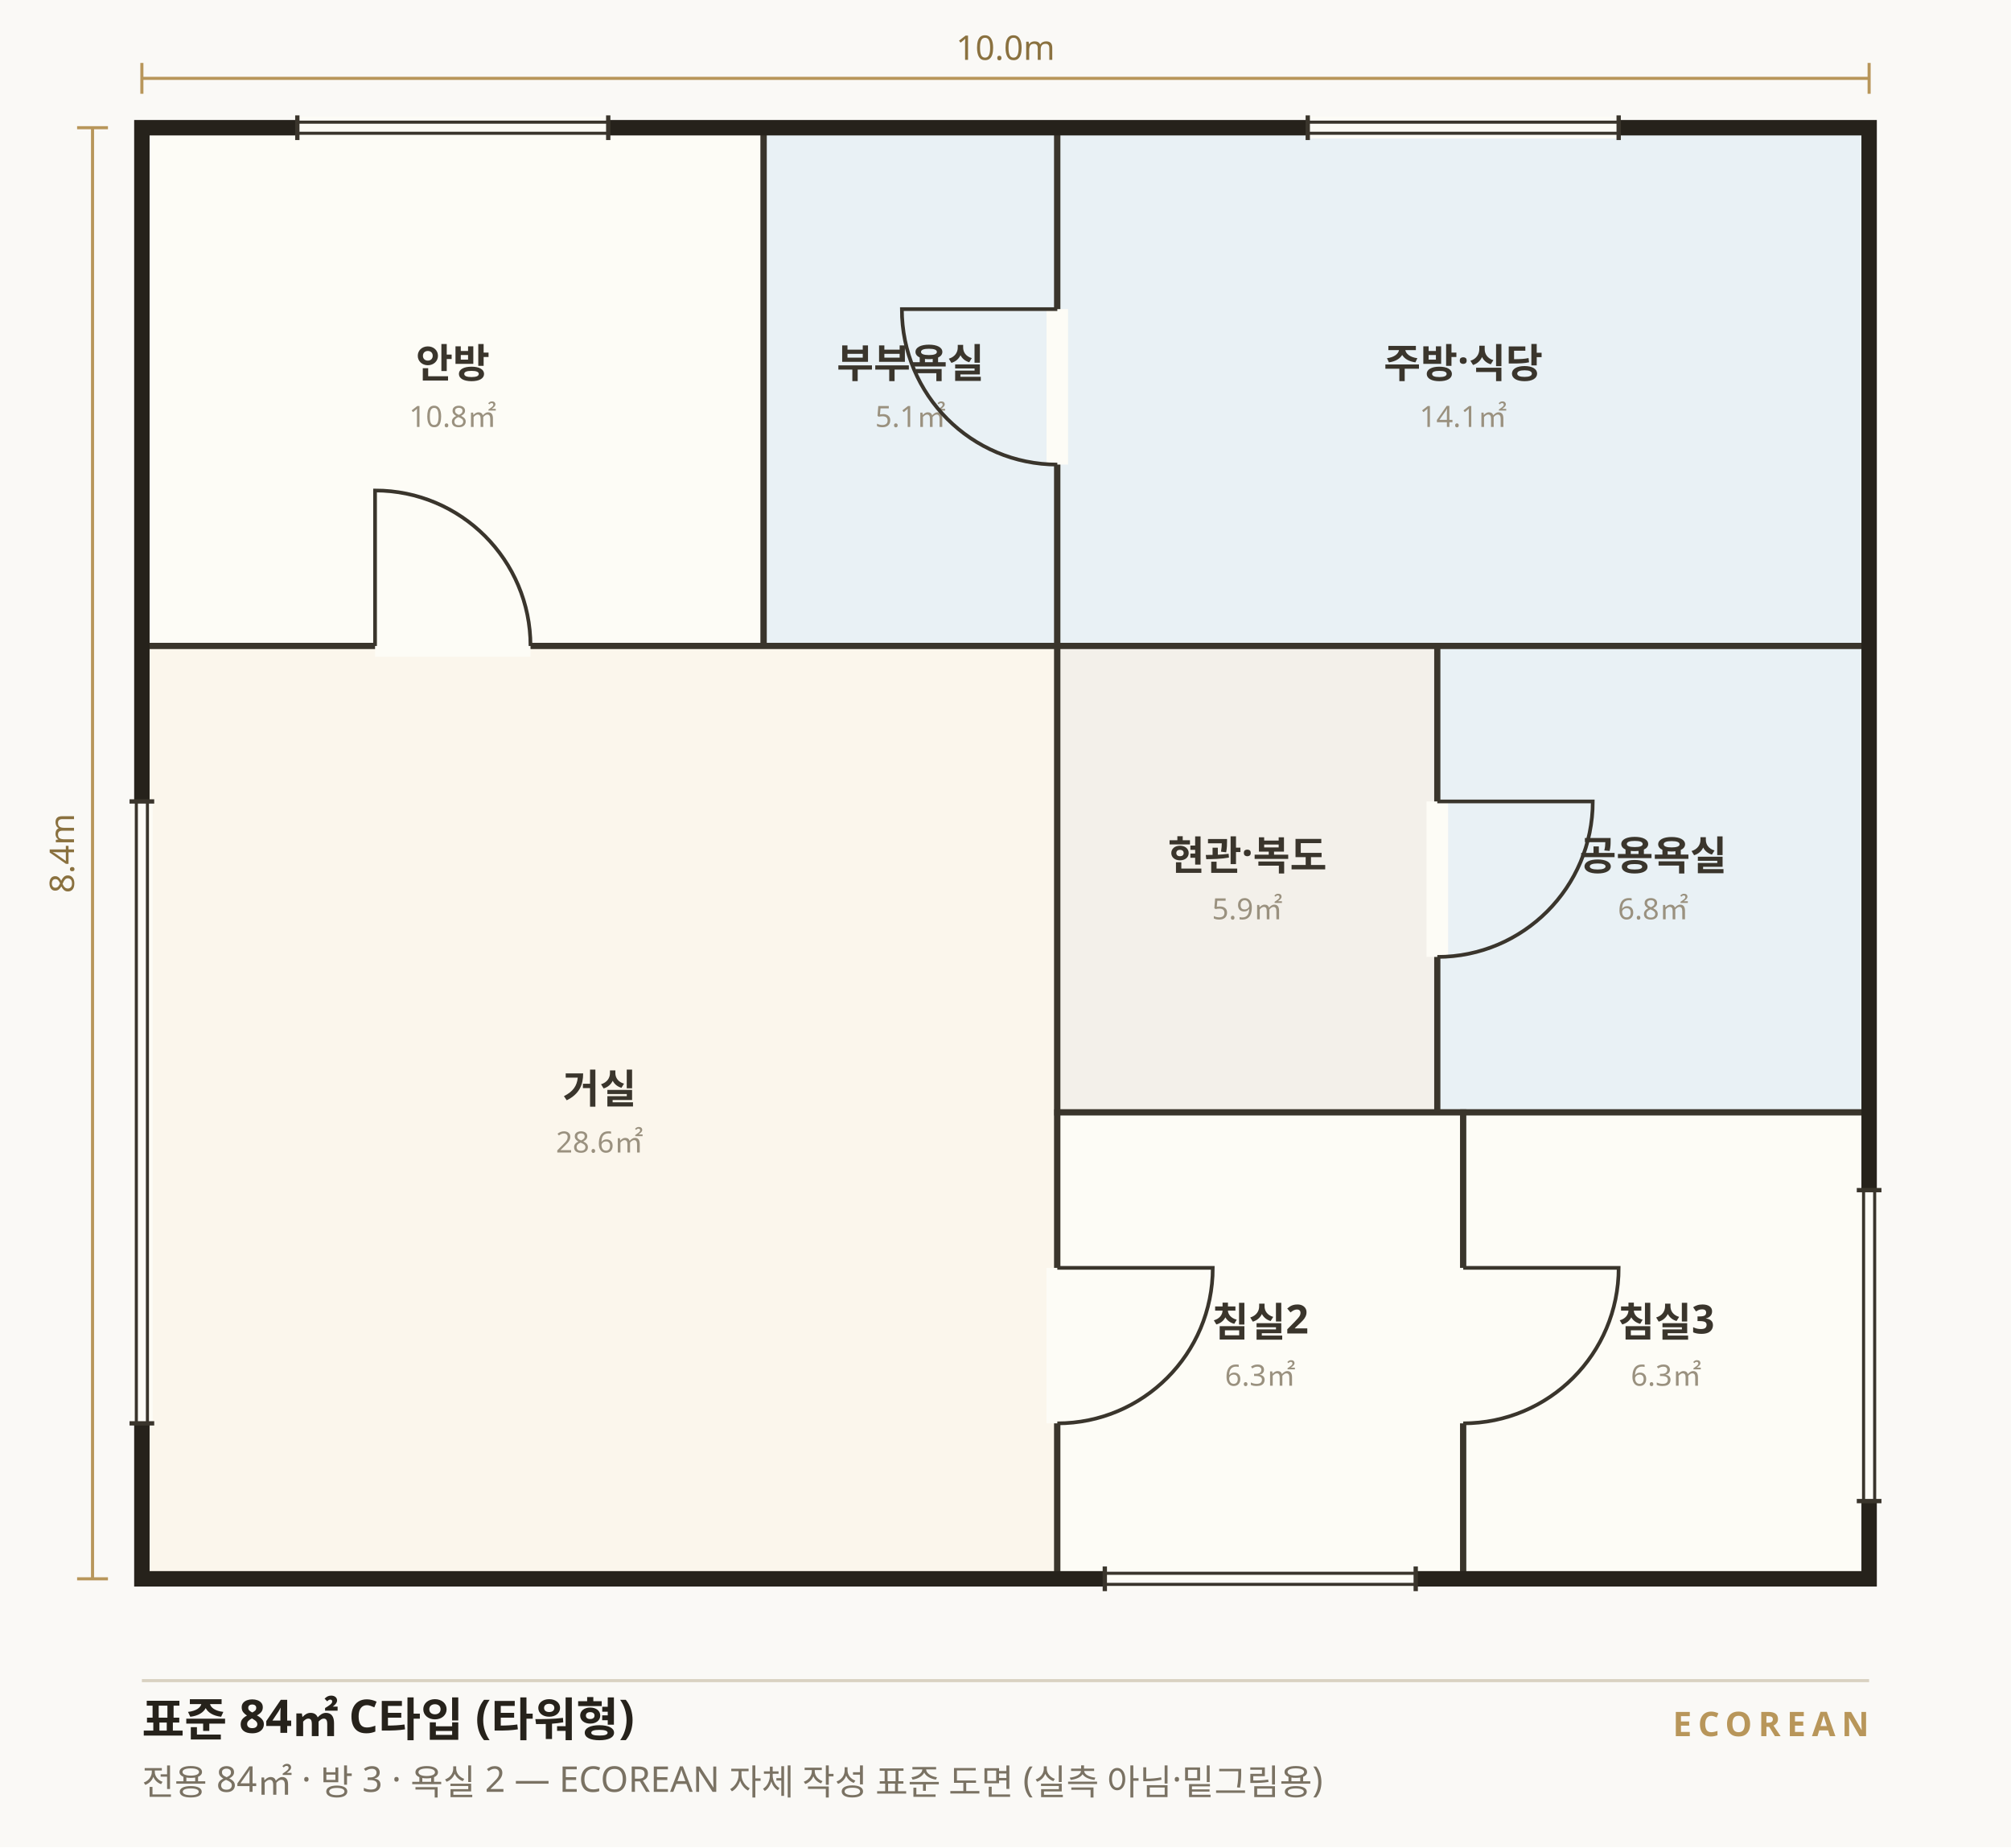
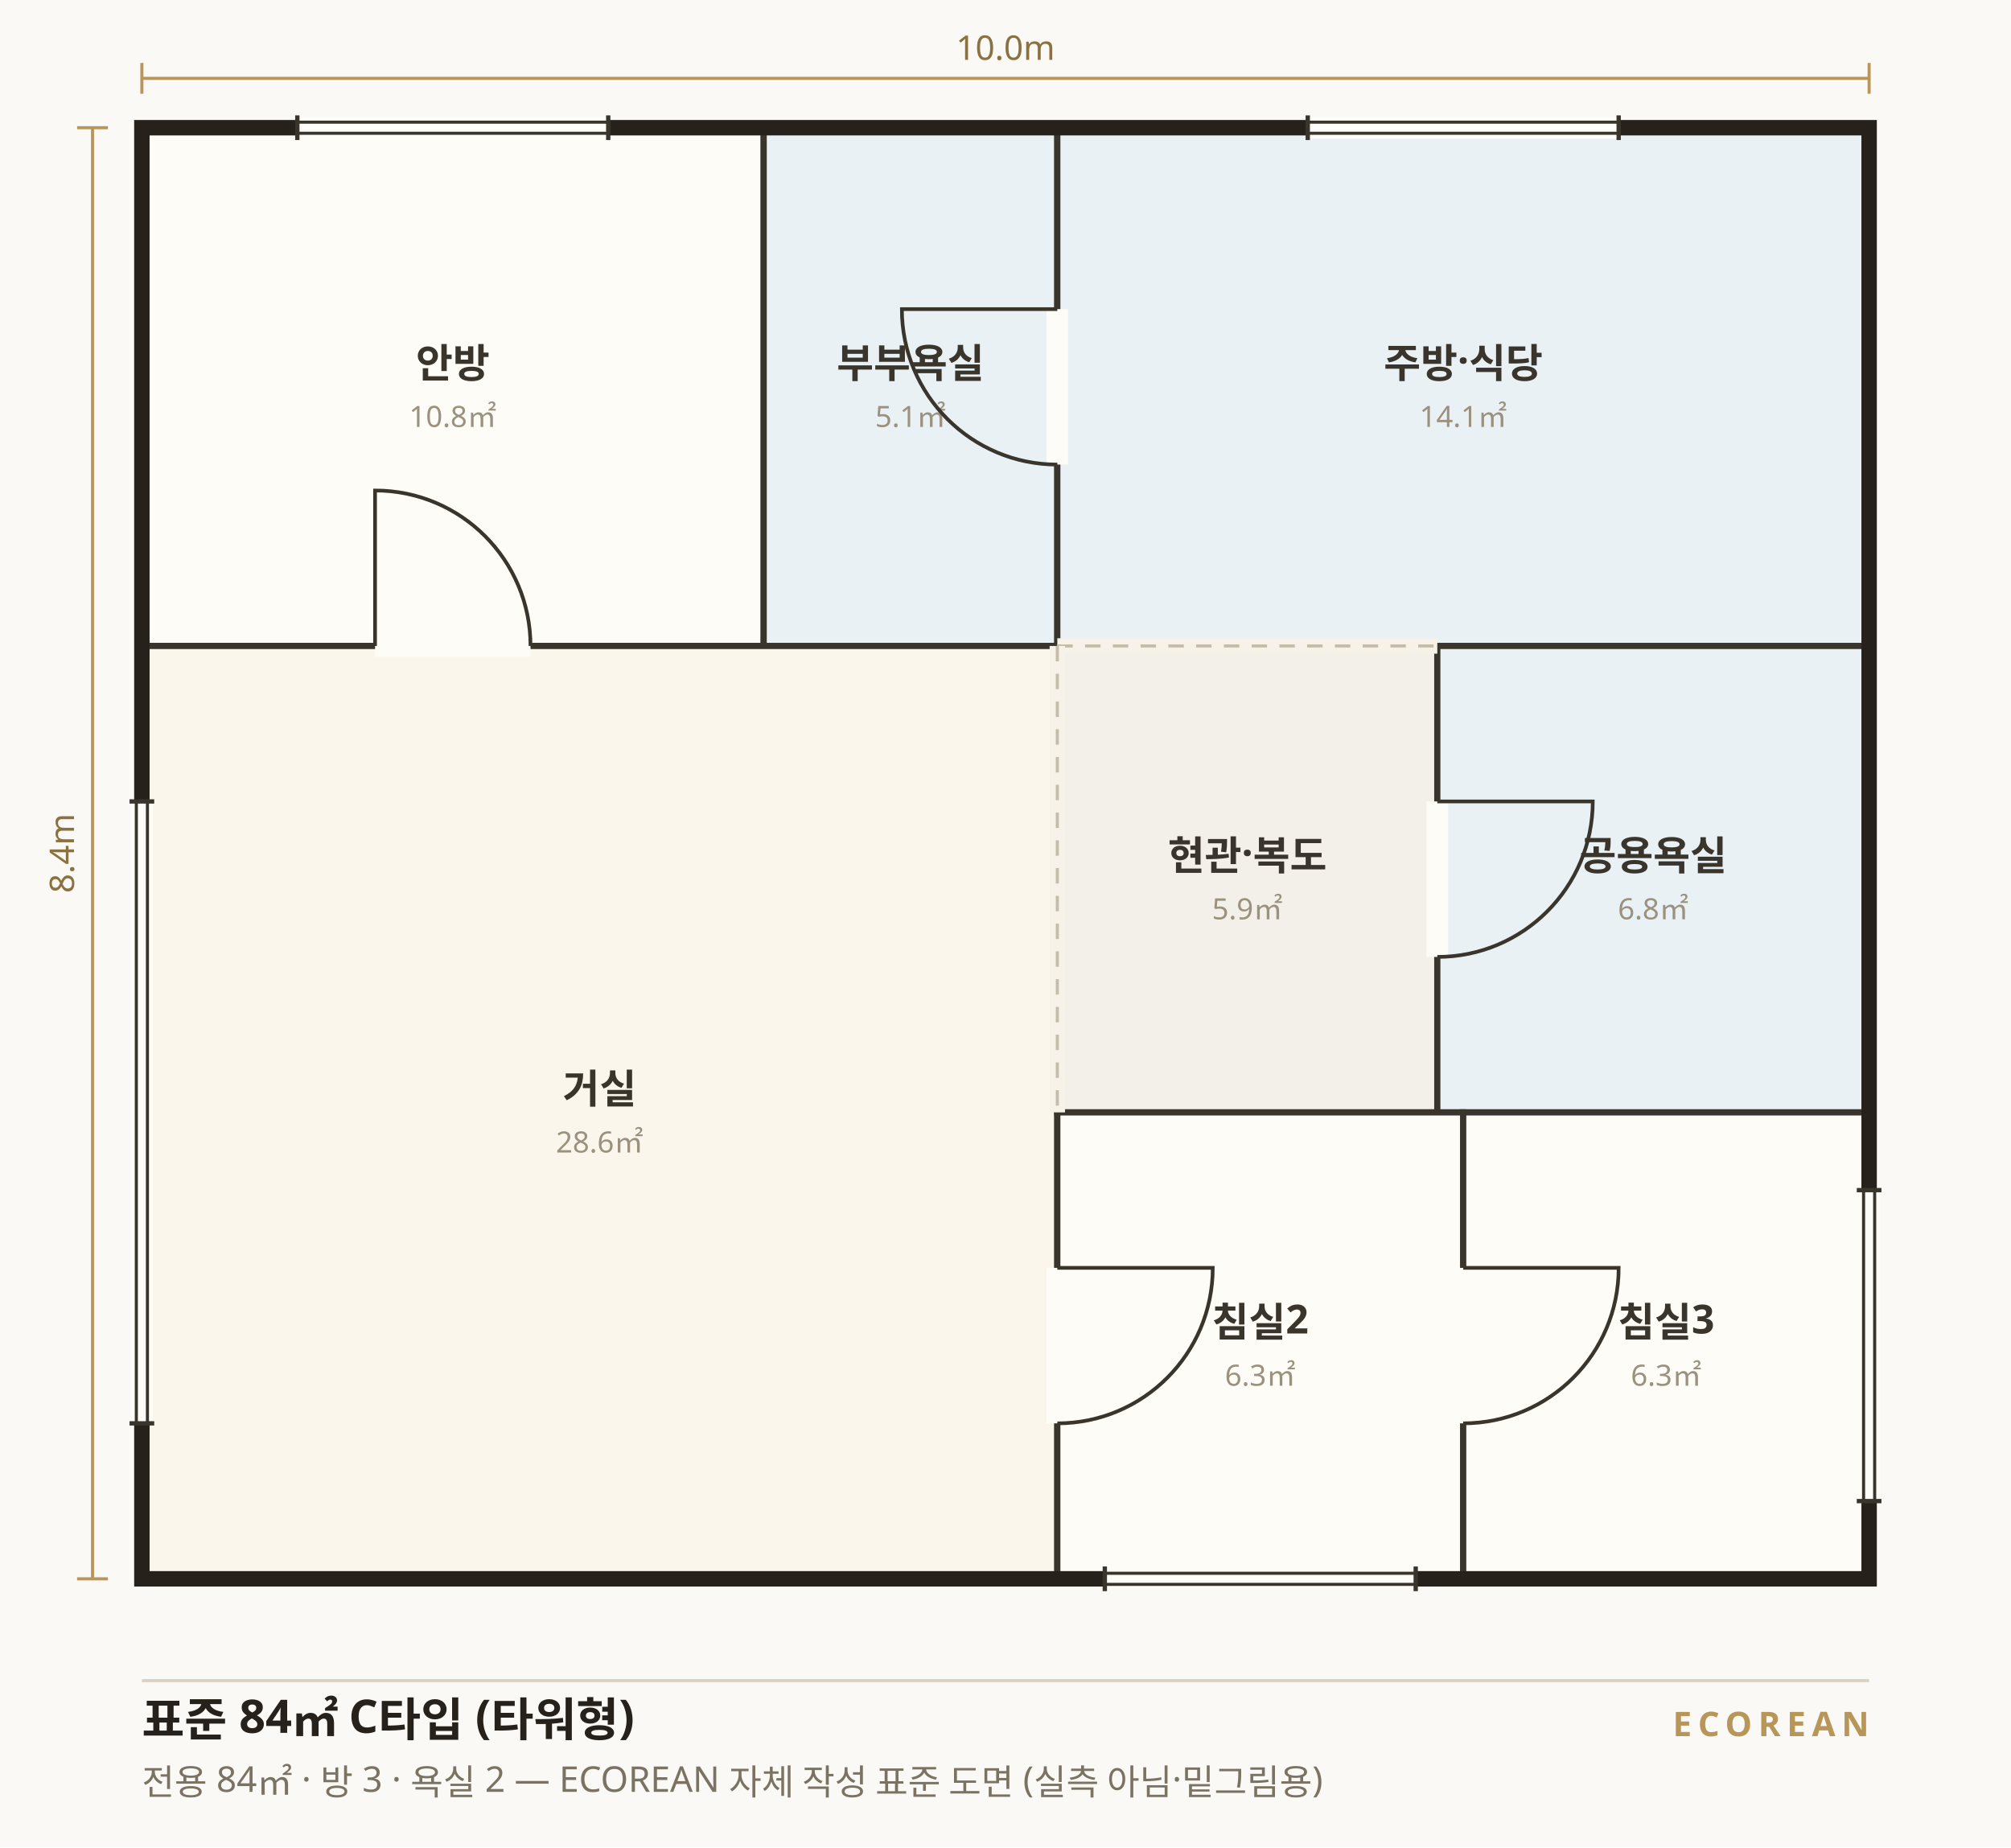
<svg xmlns="http://www.w3.org/2000/svg" width="652" height="598.8" viewBox="0 0 652 598.8" font-family="'Malgun Gothic','Apple SD Gothic Neo',sans-serif">
  <defs>
    <pattern id="hatch" width="8" height="8" patternTransform="rotate(45)" patternUnits="userSpaceOnUse">
      <rect width="8" height="8" fill="#f3f0e8" />
      <line x1="0" y1="0" x2="0" y2="8" stroke="#ddd6c6" stroke-width="2" />
    </pattern>
  </defs>
  <rect width="652" height="598.8" fill="#faf9f6" />
  <rect x="46" y="41.4" width="201.6" height="168" fill="#fdfcf6" stroke="#3a352c" stroke-width="2" />
  <text x="146.8" y="122.4" font-size="13" text-anchor="middle" fill="#3a352c" font-weight="700">안방</text>
  <text x="146.8" y="138.4" font-size="9.5" text-anchor="middle" fill="#9a917f">10.8㎡</text>
  <rect x="247.6" y="41.4" width="95.2" height="168" fill="#e9f1f5" stroke="#3a352c" stroke-width="2" />
  <text x="295.2" y="122.4" font-size="13" text-anchor="middle" fill="#3a352c" font-weight="700">부부욕실</text>
  <text x="295.2" y="138.4" font-size="9.5" text-anchor="middle" fill="#9a917f">5.1㎡</text>
  <rect x="342.8" y="41.4" width="263.2" height="168" fill="#e9f1f5" stroke="#3a352c" stroke-width="2" />
  <text x="474.4" y="122.4" font-size="13" text-anchor="middle" fill="#3a352c" font-weight="700">주방·식당</text>
  <text x="474.4" y="138.4" font-size="9.5" text-anchor="middle" fill="#9a917f">14.1㎡</text>
  <rect x="46" y="209.4" width="296.8" height="302.4" fill="#fbf6ec" stroke="#3a352c" stroke-width="2" />
  <text x="194.4" y="357.6" font-size="13" text-anchor="middle" fill="#3a352c" font-weight="700">거실</text>
  <text x="194.4" y="373.6" font-size="9.5" text-anchor="middle" fill="#9a917f">28.6㎡</text>
  <rect x="342.8" y="209.4" width="123.2" height="151.2" fill="#f3f0ea" stroke="#3a352c" stroke-width="2" />
  <text x="404.4" y="282" font-size="13" text-anchor="middle" fill="#3a352c" font-weight="700">현관·복도</text>
  <text x="404.4" y="298" font-size="9.5" text-anchor="middle" fill="#9a917f">5.9㎡</text>
  <rect x="466" y="209.4" width="140" height="151.2" fill="#e9f1f5" stroke="#3a352c" stroke-width="2" />
  <text x="536" y="282" font-size="13" text-anchor="middle" fill="#3a352c" font-weight="700">공용욕실</text>
  <text x="536" y="298" font-size="9.5" text-anchor="middle" fill="#9a917f">6.8㎡</text>
  <rect x="342.8" y="360.6" width="131.6" height="151.2" fill="#fdfcf6" stroke="#3a352c" stroke-width="2" />
  <text x="408.6" y="433.2" font-size="13" text-anchor="middle" fill="#3a352c" font-weight="700">침실2</text>
  <text x="408.6" y="449.2" font-size="9.5" text-anchor="middle" fill="#9a917f">6.3㎡</text>
  <rect x="474.4" y="360.6" width="131.6" height="151.2" fill="#fdfcf6" stroke="#3a352c" stroke-width="2" />
  <text x="540.2" y="433.2" font-size="13" text-anchor="middle" fill="#3a352c" font-weight="700">침실3</text>
  <text x="540.2" y="449.2" font-size="9.5" text-anchor="middle" fill="#9a917f">6.3㎡</text>
  <rect x="46" y="41.4" width="560" height="470.4" fill="none" stroke="#26221b" stroke-width="5" />
  <g id="openings">
+     <line x1="342.8" y1="209.4" x2="466" y2="209.4" stroke="#f6f2e8" stroke-width="5" />
+     <line x1="342.8" y1="209.4" x2="466" y2="209.4" stroke="#c4bca8" stroke-width="1" stroke-dasharray="5 4" />
+     <line x1="342.8" y1="209.4" x2="342.8" y2="360.6" stroke="#f6f2e8" stroke-width="5" />
+     <line x1="342.8" y1="209.4" x2="342.8" y2="360.6" stroke="#c4bca8" stroke-width="1" stroke-dasharray="5 4" />
    <rect x="121.6" y="205.9" width="50.4" height="7" fill="#fdfcf6" />
    <path d="M 121.6 209.4 L 121.6 159 A 50.4 50.4 0 0 1 172 209.4" fill="none" stroke="#3a352c" stroke-width="1.2" />
    <rect x="339.3" y="100.2" width="7" height="50.4" fill="#fdfcf6" />
    <path d="M 342.8 100.2 L 292.4 100.2 A 50.4 50.4 0 0 0 342.8 150.6" fill="none" stroke="#3a352c" stroke-width="1.2" />
    <rect x="462.5" y="259.8" width="7" height="50.4" fill="#fdfcf6" />
    <path d="M 466 259.8 L 516.4 259.8 A 50.4 50.4 0 0 1 466 310.2" fill="none" stroke="#3a352c" stroke-width="1.2" />
    <rect x="339.3" y="411" width="7" height="50.4" fill="#fdfcf6" />
    <path d="M 342.8 411 L 393.2 411 A 50.4 50.4 0 0 1 342.8 461.4" fill="none" stroke="#3a352c" stroke-width="1.2" />
    <rect x="470.9" y="411" width="7" height="50.4" fill="#fdfcf6" />
    <path d="M 474.4 411 L 524.8 411 A 50.4 50.4 0 0 1 474.4 461.4" fill="none" stroke="#3a352c" stroke-width="1.2" />
    <rect x="96.4" y="37.9" width="100.8" height="7" fill="#fdfcf6" />
    <line x1="96.4" y1="39.6" x2="197.2" y2="39.6" stroke="#3a352c" stroke-width="1" />
    <line x1="96.4" y1="43.2" x2="197.2" y2="43.2" stroke="#3a352c" stroke-width="1" />
    <line x1="96.4" y1="37.4" x2="96.4" y2="45.4" stroke="#3a352c" stroke-width="1.4" />
    <line x1="197.2" y1="37.4" x2="197.2" y2="45.4" stroke="#3a352c" stroke-width="1.4" />
    <rect x="424" y="37.9" width="100.8" height="7" fill="#fdfcf6" />
    <line x1="424" y1="39.6" x2="524.8" y2="39.6" stroke="#3a352c" stroke-width="1" />
    <line x1="424" y1="43.2" x2="524.8" y2="43.2" stroke="#3a352c" stroke-width="1" />
    <line x1="424" y1="37.4" x2="424" y2="45.4" stroke="#3a352c" stroke-width="1.4" />
    <line x1="524.8" y1="37.4" x2="524.8" y2="45.4" stroke="#3a352c" stroke-width="1.4" />
    <rect x="42.5" y="259.8" width="7" height="201.6" fill="#fdfcf6" />
    <line x1="44.2" y1="259.8" x2="44.2" y2="461.4" stroke="#3a352c" stroke-width="1" />
    <line x1="47.8" y1="259.8" x2="47.8" y2="461.4" stroke="#3a352c" stroke-width="1" />
    <line x1="42" y1="259.8" x2="50" y2="259.8" stroke="#3a352c" stroke-width="1.4" />
    <line x1="42" y1="461.4" x2="50" y2="461.4" stroke="#3a352c" stroke-width="1.4" />
    <rect x="358.2" y="508.3" width="100.8" height="7" fill="#fdfcf6" />
    <line x1="358.2" y1="510" x2="459" y2="510" stroke="#3a352c" stroke-width="1" />
    <line x1="358.2" y1="513.6" x2="459" y2="513.6" stroke="#3a352c" stroke-width="1" />
    <line x1="358.2" y1="507.8" x2="358.2" y2="515.8" stroke="#3a352c" stroke-width="1.4" />
    <line x1="459" y1="507.8" x2="459" y2="515.8" stroke="#3a352c" stroke-width="1.4" />
    <rect x="602.5" y="385.8" width="7" height="100.8" fill="#fdfcf6" />
    <line x1="604.2" y1="385.8" x2="604.2" y2="486.6" stroke="#3a352c" stroke-width="1" />
    <line x1="607.8" y1="385.8" x2="607.8" y2="486.6" stroke="#3a352c" stroke-width="1" />
    <line x1="602" y1="385.8" x2="610" y2="385.8" stroke="#3a352c" stroke-width="1.4" />
    <line x1="602" y1="486.6" x2="610" y2="486.6" stroke="#3a352c" stroke-width="1.4" />
  </g>
  <line x1="46" y1="25.4" x2="606" y2="25.4" stroke="#B8965A" stroke-width="1" />
  <line x1="46" y1="20.4" x2="46" y2="30.4" stroke="#B8965A" stroke-width="1" />
  <line x1="606" y1="20.4" x2="606" y2="30.4" stroke="#B8965A" stroke-width="1" />
  <text x="326" y="19.4" font-size="11" text-anchor="middle" fill="#8a713f">10.0m</text>
  <line x1="30" y1="41.4" x2="30" y2="511.8" stroke="#B8965A" stroke-width="1" />
  <line x1="25" y1="41.4" x2="35" y2="41.4" stroke="#B8965A" stroke-width="1" />
  <line x1="25" y1="511.8" x2="35" y2="511.8" stroke="#B8965A" stroke-width="1" />
  <text x="24" y="276.6" font-size="11" text-anchor="middle" fill="#8a713f" transform="rotate(-90 24 276.6)">8.4m</text>
  <line x1="46" y1="544.8" x2="606" y2="544.8" stroke="#d9d2c2" stroke-width="1" />
  <text x="46" y="562.8" font-size="15" font-weight="800" fill="#26221b">표준 84㎡ C타입 (타워형)</text>
  <text x="46" y="581.8" font-size="11.5" fill="#7a7263">전용 84㎡ · 방 3 · 욕실 2 — ECOREAN 자체 작성 표준 도면 (실측 아님·밑그림용)</text>
  <text x="606" y="562.8" font-size="11" text-anchor="end" fill="#B8965A" font-weight="800" letter-spacing="2">ECOREAN</text>
</svg>
